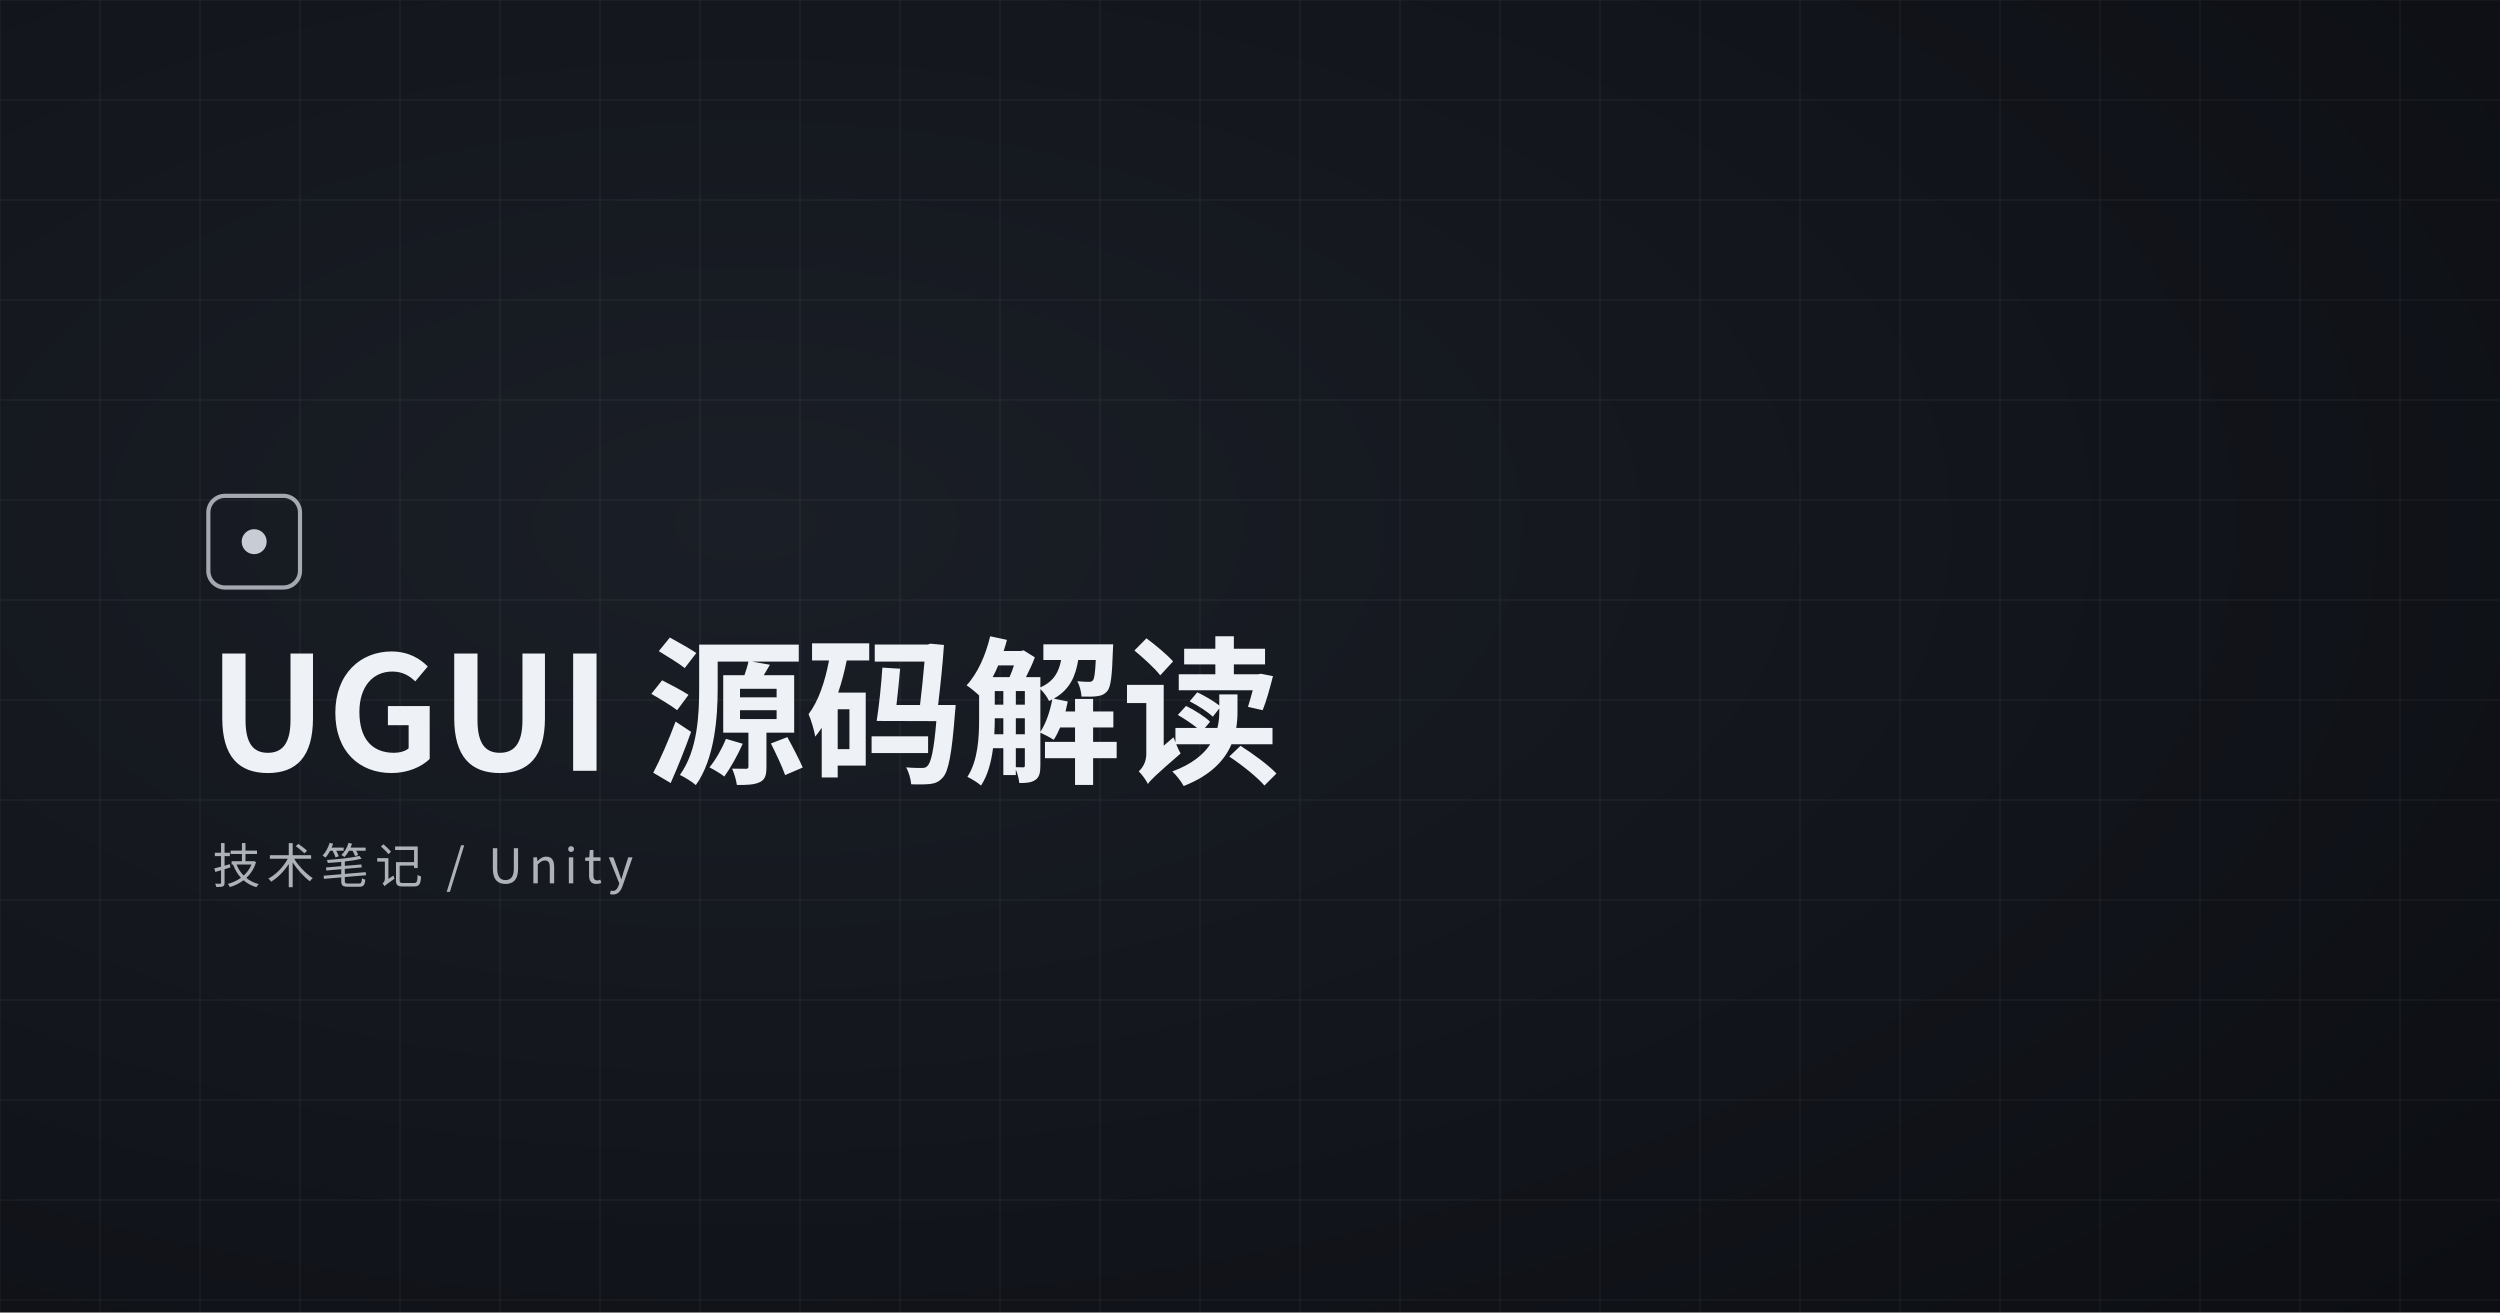
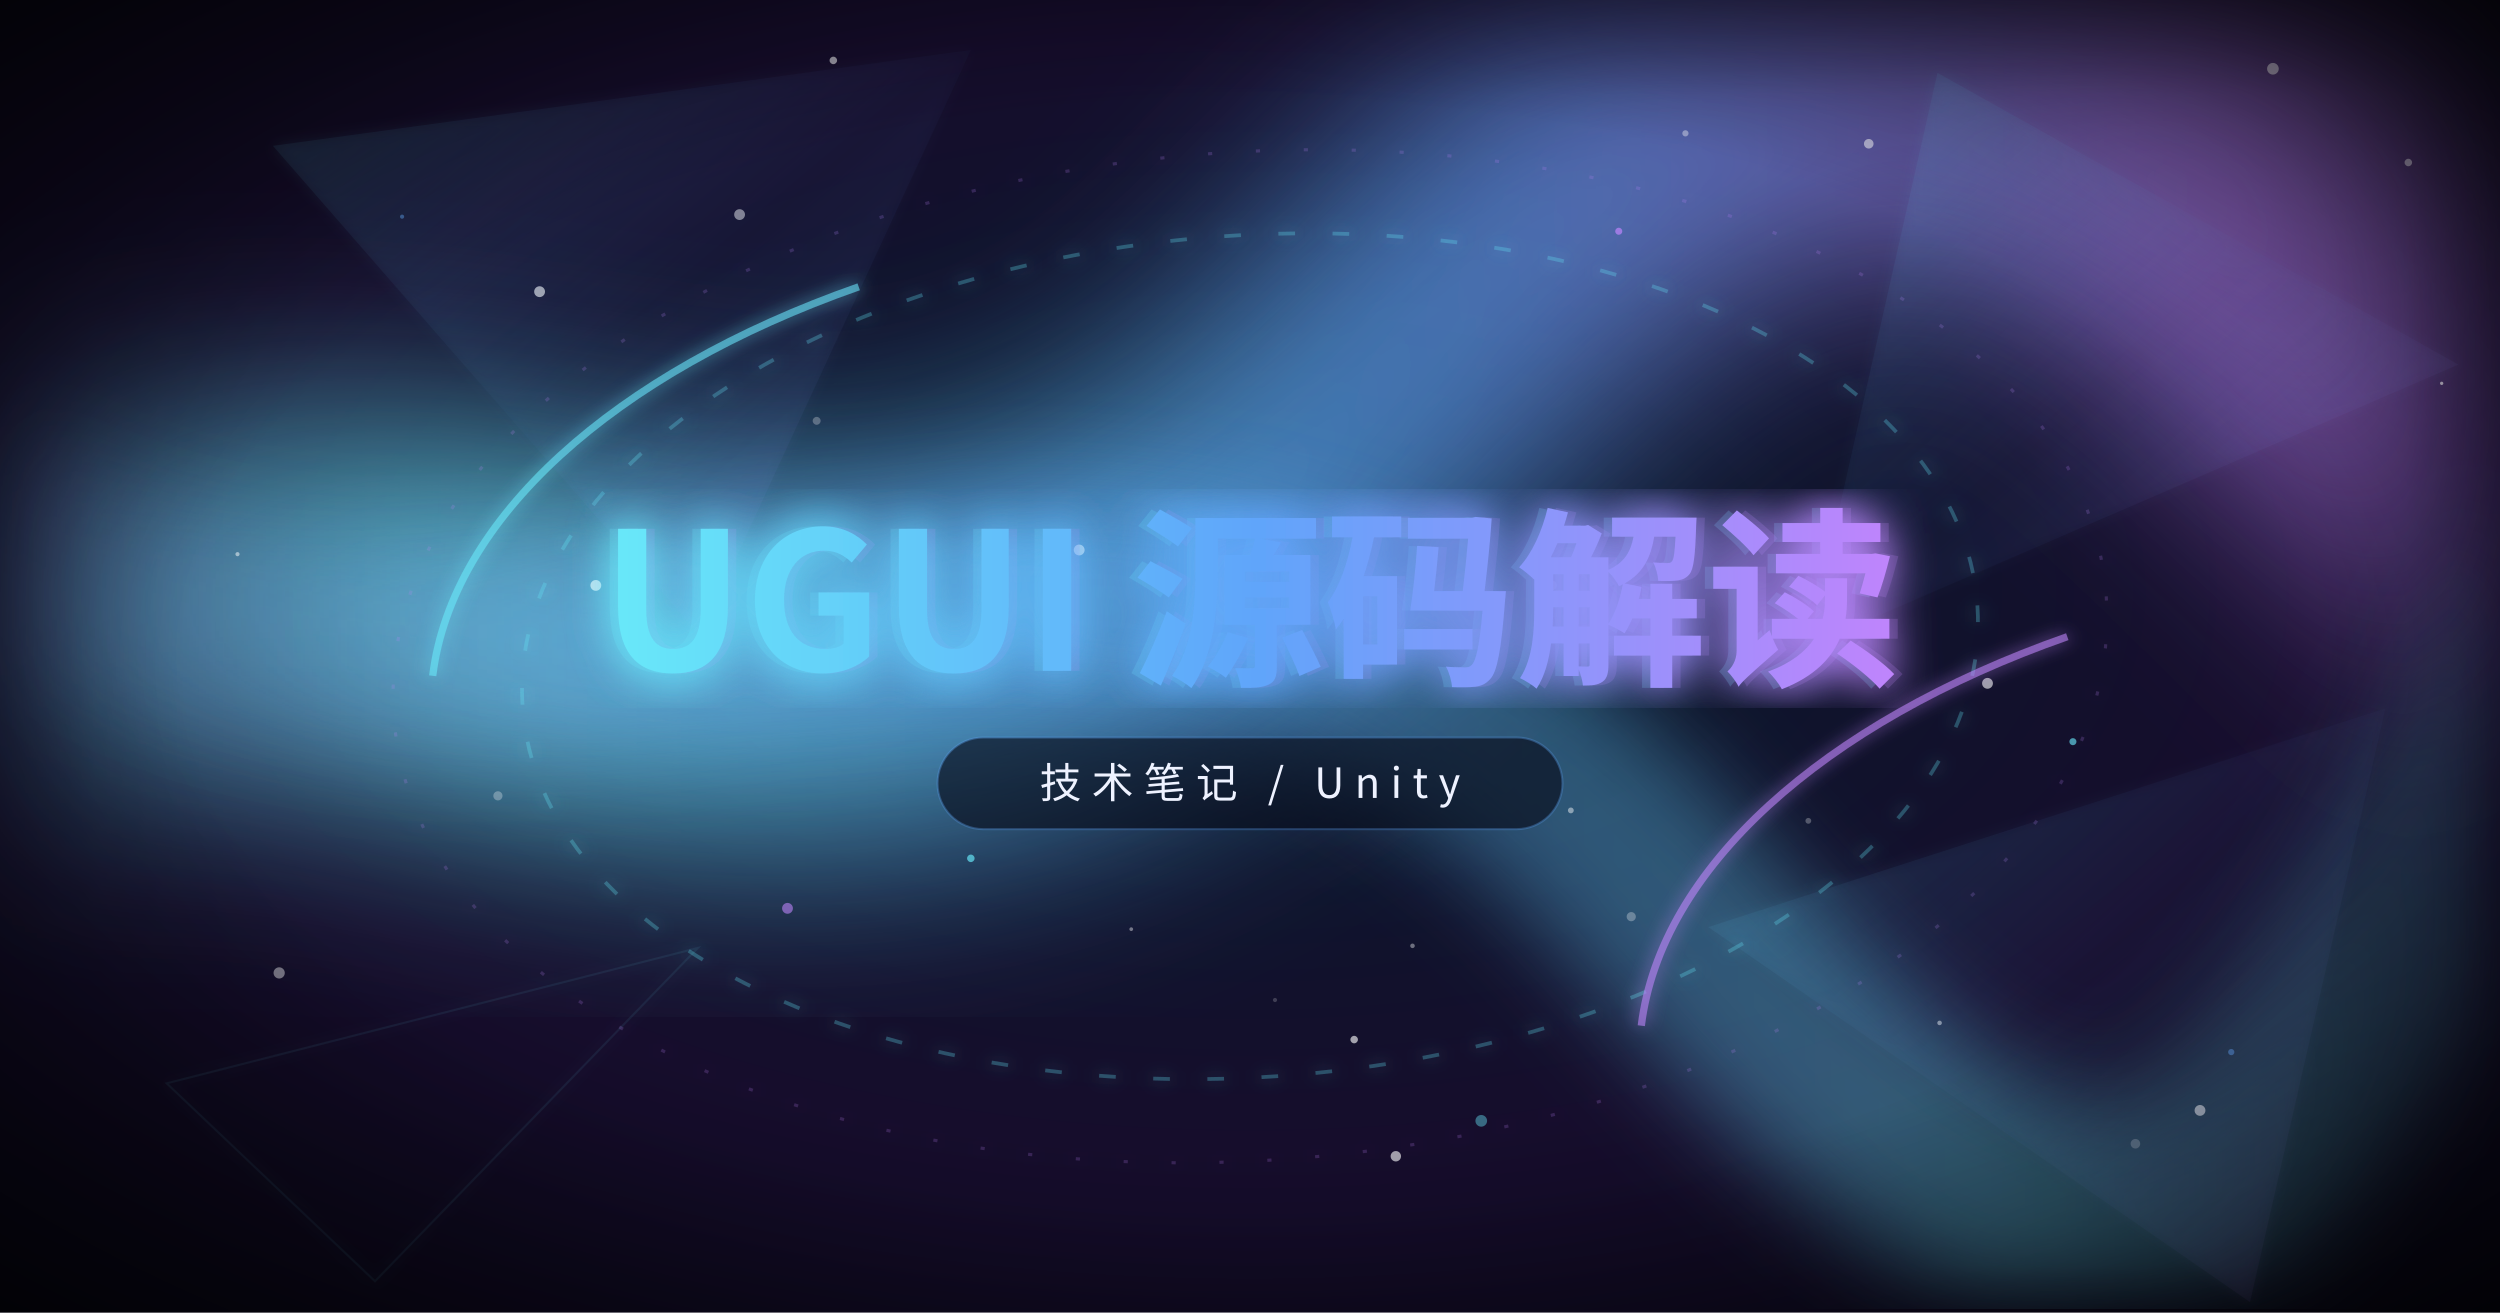
<svg xmlns="http://www.w3.org/2000/svg" width="1200" height="630" viewBox="0 0 1200 630">
  <defs>
-     <radialGradient id="bg" cx="0.3" cy="0.4" r="0.9">
-       <stop offset="0" stop-color="#1a1e26" />
-       <stop offset="1" stop-color="#0c0e13" />
+     <radialGradient id="bg" cx="50%" cy="45%" r="82%">
+       <stop stop-color="#071b2b" />
+       <stop offset=".52" stop-color="#160d2c" />
+       <stop offset="1" stop-color="#02030a" />
+     </radialGradient>
+     <linearGradient id="auroraA" x1="0" y1="0" x2="1" y2="0">
+       <stop stop-color="#67e8f9" stop-opacity="0" />
+       <stop offset=".25" stop-color="#67e8f9" stop-opacity=".82" />
+       <stop offset=".56" stop-color="#60a5fa" stop-opacity=".70" />
+       <stop offset=".82" stop-color="#c084fc" stop-opacity=".72" />
+       <stop offset="1" stop-color="#c084fc" stop-opacity="0" />
+     </linearGradient>
+     <linearGradient id="auroraB" x1="0" y1="0" x2="1" y2="0">
+       <stop stop-color="#c084fc" stop-opacity="0" />
+       <stop offset=".42" stop-color="#60a5fa" stop-opacity=".56" />
+       <stop offset=".75" stop-color="#67e8f9" stop-opacity=".58" />
+       <stop offset="1" stop-color="#67e8f9" stop-opacity="0" />
+     </linearGradient>
+     <linearGradient id="titleGradient" x1="0" y1="0" x2="1" y2="0">
+       <stop stop-color="#67e8f9" />
+       <stop offset=".5" stop-color="#60a5fa" />
+       <stop offset="1" stop-color="#c084fc" />
+     </linearGradient>
+     <linearGradient id="prismGradient" x1="0" y1="0" x2="1" y2="1">
+       <stop stop-color="#67e8f9" stop-opacity=".48" />
+       <stop offset=".5" stop-color="#60a5fa" stop-opacity=".10" />
+       <stop offset="1" stop-color="#c084fc" stop-opacity=".44" />
+     </linearGradient>
+     <linearGradient id="glassGradient" x1="0" y1="0" x2="1" y2="1">
+       <stop stop-color="#fff" stop-opacity=".13" />
+       <stop offset=".48" stop-color="#fff" stop-opacity=".035" />
+       <stop offset="1" stop-color="#60a5fa" stop-opacity=".12" />
+     </linearGradient>
+     <filter id="blur48">
+       <feGaussianBlur stdDeviation="48" />
+     </filter>
+     <filter id="blur22">
+       <feGaussianBlur stdDeviation="22" />
+     </filter>
+     <filter id="lineGlow">
+       <feGaussianBlur stdDeviation="4" result="b" />
+       <feMerge>
+         <feMergeNode in="b" />
+         <feMergeNode in="SourceGraphic" />
+       </feMerge>
+     </filter>
+     <filter id="softGlow">
+       <feGaussianBlur stdDeviation="3" result="b" />
+       <feMerge>
+         <feMergeNode in="b" />
+         <feMergeNode in="SourceGraphic" />
+       </feMerge>
+     </filter>
+     <filter id="titleGlow">
+       <feGaussianBlur stdDeviation="11" result="b1" />
+       <feGaussianBlur stdDeviation="3" result="b2" />
+       <feMerge>
+         <feMergeNode in="b1" />
+         <feMergeNode in="b2" />
+         <feMergeNode in="SourceGraphic" />
+       </feMerge>
+     </filter>
+     <radialGradient id="vignette" cx="50%" cy="50%" r="73%">
+       <stop offset=".58" stop-color="#000" stop-opacity="0" />
+       <stop offset="1" stop-color="#000" stop-opacity=".70" />
    </radialGradient>
  </defs>
  <rect width="1200" height="630" fill="url(#bg)" />
-   <line x1="0" y1="0" x2="0" y2="630" stroke="#c8ccd4" stroke-width="1" opacity="0.04" />
-   <line x1="48" y1="0" x2="48" y2="630" stroke="#c8ccd4" stroke-width="1" opacity="0.04" />
-   <line x1="96" y1="0" x2="96" y2="630" stroke="#c8ccd4" stroke-width="1" opacity="0.04" />
-   <line x1="144" y1="0" x2="144" y2="630" stroke="#c8ccd4" stroke-width="1" opacity="0.04" />
-   <line x1="192" y1="0" x2="192" y2="630" stroke="#c8ccd4" stroke-width="1" opacity="0.04" />
-   <line x1="240" y1="0" x2="240" y2="630" stroke="#c8ccd4" stroke-width="1" opacity="0.04" />
-   <line x1="288" y1="0" x2="288" y2="630" stroke="#c8ccd4" stroke-width="1" opacity="0.04" />
-   <line x1="336" y1="0" x2="336" y2="630" stroke="#c8ccd4" stroke-width="1" opacity="0.04" />
-   <line x1="384" y1="0" x2="384" y2="630" stroke="#c8ccd4" stroke-width="1" opacity="0.04" />
-   <line x1="432" y1="0" x2="432" y2="630" stroke="#c8ccd4" stroke-width="1" opacity="0.04" />
-   <line x1="480" y1="0" x2="480" y2="630" stroke="#c8ccd4" stroke-width="1" opacity="0.04" />
-   <line x1="528" y1="0" x2="528" y2="630" stroke="#c8ccd4" stroke-width="1" opacity="0.04" />
-   <line x1="576" y1="0" x2="576" y2="630" stroke="#c8ccd4" stroke-width="1" opacity="0.04" />
-   <line x1="624" y1="0" x2="624" y2="630" stroke="#c8ccd4" stroke-width="1" opacity="0.04" />
-   <line x1="672" y1="0" x2="672" y2="630" stroke="#c8ccd4" stroke-width="1" opacity="0.04" />
-   <line x1="720" y1="0" x2="720" y2="630" stroke="#c8ccd4" stroke-width="1" opacity="0.04" />
-   <line x1="768" y1="0" x2="768" y2="630" stroke="#c8ccd4" stroke-width="1" opacity="0.04" />
-   <line x1="816" y1="0" x2="816" y2="630" stroke="#c8ccd4" stroke-width="1" opacity="0.04" />
-   <line x1="864" y1="0" x2="864" y2="630" stroke="#c8ccd4" stroke-width="1" opacity="0.04" />
-   <line x1="912" y1="0" x2="912" y2="630" stroke="#c8ccd4" stroke-width="1" opacity="0.04" />
-   <line x1="960" y1="0" x2="960" y2="630" stroke="#c8ccd4" stroke-width="1" opacity="0.04" />
-   <line x1="1008" y1="0" x2="1008" y2="630" stroke="#c8ccd4" stroke-width="1" opacity="0.04" />
-   <line x1="1056" y1="0" x2="1056" y2="630" stroke="#c8ccd4" stroke-width="1" opacity="0.04" />
-   <line x1="1104" y1="0" x2="1104" y2="630" stroke="#c8ccd4" stroke-width="1" opacity="0.04" />
-   <line x1="1152" y1="0" x2="1152" y2="630" stroke="#c8ccd4" stroke-width="1" opacity="0.04" />
-   <line x1="0" y1="0" x2="1200" y2="0" stroke="#c8ccd4" stroke-width="1" opacity="0.04" />
-   <line x1="0" y1="48" x2="1200" y2="48" stroke="#c8ccd4" stroke-width="1" opacity="0.04" />
-   <line x1="0" y1="96" x2="1200" y2="96" stroke="#c8ccd4" stroke-width="1" opacity="0.04" />
-   <line x1="0" y1="144" x2="1200" y2="144" stroke="#c8ccd4" stroke-width="1" opacity="0.04" />
-   <line x1="0" y1="192" x2="1200" y2="192" stroke="#c8ccd4" stroke-width="1" opacity="0.04" />
-   <line x1="0" y1="240" x2="1200" y2="240" stroke="#c8ccd4" stroke-width="1" opacity="0.04" />
-   <line x1="0" y1="288" x2="1200" y2="288" stroke="#c8ccd4" stroke-width="1" opacity="0.04" />
-   <line x1="0" y1="336" x2="1200" y2="336" stroke="#c8ccd4" stroke-width="1" opacity="0.04" />
-   <line x1="0" y1="384" x2="1200" y2="384" stroke="#c8ccd4" stroke-width="1" opacity="0.04" />
-   <line x1="0" y1="432" x2="1200" y2="432" stroke="#c8ccd4" stroke-width="1" opacity="0.04" />
-   <line x1="0" y1="480" x2="1200" y2="480" stroke="#c8ccd4" stroke-width="1" opacity="0.04" />
-   <line x1="0" y1="528" x2="1200" y2="528" stroke="#c8ccd4" stroke-width="1" opacity="0.04" />
-   <line x1="0" y1="576" x2="1200" y2="576" stroke="#c8ccd4" stroke-width="1" opacity="0.04" />
-   <line x1="0" y1="624" x2="1200" y2="624" stroke="#c8ccd4" stroke-width="1" opacity="0.04" />
-   <rect x="100" y="238" width="44" height="44" rx="8" fill="none" stroke="#c8ccd4" stroke-width="2" opacity="0.8" />
-   <circle cx="122" cy="260" r="6" fill="#c8ccd4" />
-   <text x="100" y="370" font-family="'PingFang SC','Microsoft YaHei','Noto Sans CJK SC',sans-serif" font-size="76" font-weight="700" fill="#eef1f6">UGUI 源码解读</text>
-   <text x="102" y="424" font-family="'PingFang SC','Microsoft YaHei','Noto Sans CJK SC',sans-serif" font-size="23" fill="#c8ccd4" opacity="0.85" letter-spacing="3">技术笔记 / Unity</text>
+   <path d="M-160 446 C100 70 360 520 660 189 S1060 90 1360 407" fill="none" stroke="url(#auroraA)" stroke-width="172" filter="url(#blur48)" opacity=".94" />
+   <path d="M-100 180 C220 500 500 90 800 434 S1110 465 1320 140" fill="none" stroke="url(#auroraB)" stroke-width="105" filter="url(#blur22)" opacity=".64" />
+   <circle cx="711" cy="538" r="2.8" fill="#67e8f9" opacity="0.42" />
+   <circle cx="931" cy="491" r="1.1" fill="#ffffff" opacity="0.46" />
+   <circle cx="670" cy="555" r="2.5" fill="#ffffff" opacity="0.60" />
+   <circle cx="239" cy="382" r="2.2" fill="#ffffff" opacity="0.29" />
+   <circle cx="543" cy="446" r="0.9" fill="#ffffff" opacity="0.41" />
+   <circle cx="378" cy="436" r="2.6" fill="#c084fc" opacity="0.58" />
+   <circle cx="114" cy="266" r="1.0" fill="#ffffff" opacity="0.50" />
+   <circle cx="754" cy="389" r="1.4" fill="#ffffff" opacity="0.45" />
+   <circle cx="259" cy="140" r="2.6" fill="#ffffff" opacity="0.60" />
+   <circle cx="783" cy="440" r="2.2" fill="#ffffff" opacity="0.29" />
+   <circle cx="1071" cy="505" r="1.5" fill="#60a5fa" opacity="0.52" />
+   <circle cx="1156" cy="78" r="1.8" fill="#ffffff" opacity="0.48" />
+   <circle cx="392" cy="202" r="1.9" fill="#ffffff" opacity="0.27" />
+   <circle cx="650" cy="499" r="1.8" fill="#ffffff" opacity="0.61" />
+   <circle cx="400" cy="29" r="1.8" fill="#ffffff" opacity="0.57" />
+   <circle cx="466" cy="412" r="1.8" fill="#67e8f9" opacity="0.67" />
+   <circle cx="954" cy="328" r="2.6" fill="#ffffff" opacity="0.59" />
+   <circle cx="1056" cy="533" r="2.6" fill="#ffffff" opacity="0.62" />
+   <circle cx="678" cy="454" r="1.1" fill="#ffffff" opacity="0.39" />
+   <circle cx="809" cy="64" r="1.5" fill="#ffffff" opacity="0.39" />
+   <circle cx="777" cy="111" r="1.7" fill="#c084fc" opacity="0.68" />
+   <circle cx="1172" cy="184" r="0.8" fill="#ffffff" opacity="0.65" />
+   <circle cx="355" cy="103" r="2.6" fill="#ffffff" opacity="0.47" />
+   <circle cx="518" cy="264" r="2.6" fill="#ffffff" opacity="0.61" />
+   <circle cx="1091" cy="33" r="2.8" fill="#ffffff" opacity="0.54" />
+   <circle cx="193" cy="104" r="1.0" fill="#60a5fa" opacity="0.49" />
+   <circle cx="134" cy="467" r="2.7" fill="#ffffff" opacity="0.43" />
+   <circle cx="897" cy="69" r="2.3" fill="#ffffff" opacity="0.55" />
+   <circle cx="868" cy="394" r="1.4" fill="#ffffff" opacity="0.27" />
+   <circle cx="612" cy="480" r="1.0" fill="#ffffff" opacity="0.19" />
+   <circle cx="995" cy="356" r="1.7" fill="#67e8f9" opacity="0.63" />
+   <circle cx="1025" cy="549" r="2.3" fill="#ffffff" opacity="0.25" />
+   <circle cx="745" cy="281" r="2.3" fill="#ffffff" opacity="0.34" />
+   <circle cx="286" cy="281" r="2.6" fill="#ffffff" opacity="0.67" />
+   <g transform="translate(600 315) rotate(-4)" fill="none" filter="url(#lineGlow)">
+     <ellipse rx="350" ry="202" stroke="#67e8f9" stroke-opacity=".28" stroke-width="1.8" stroke-dasharray="8 18" />
+     <ellipse rx="412" ry="242" stroke="#c084fc" stroke-opacity=".20" stroke-width="1.5" stroke-dasharray="2 21" />
+     <path d="M-392 -18 A395 218 0 0 1 -175 -190" stroke="#67e8f9" stroke-width="3.5" opacity=".58" />
+     <path d="M175 190 A395 218 0 0 1 392 18" stroke="#c084fc" stroke-width="3.5" opacity=".58" />
+   </g>
+   <g opacity=".24" filter="url(#softGlow)">
+     <polygon points="131,70 466,24 336,305" fill="url(#prismGradient)" />
+     <polygon points="930,35 1180,175 868,310" fill="url(#prismGradient)" />
+     <polygon points="820,445 1145,340 1080,625" fill="url(#prismGradient)" />
+     <path d="M80 520 L335 455 L180 615 Z" fill="none" stroke="#67e8f9" stroke-opacity=".32" />
+   </g>
+   <text x="596" y="322" font-family="'PingFang SC','Microsoft YaHei','Noto Sans CJK SC',sans-serif" font-size="92" font-weight="900" fill="#67e8f9" opacity=".22" text-anchor="middle">UGUI 源码解读</text>
+   <text x="604" y="322" font-family="'PingFang SC','Microsoft YaHei','Noto Sans CJK SC',sans-serif" font-size="92" font-weight="900" fill="#c084fc" opacity=".20" text-anchor="middle">UGUI 源码解读</text>
+   <text x="600" y="322" font-family="'PingFang SC','Microsoft YaHei','Noto Sans CJK SC',sans-serif" font-size="92" font-weight="900" fill="url(#titleGradient)" text-anchor="middle" filter="url(#titleGlow)">UGUI 源码解读</text>
+   <rect x="450" y="354" width="300" height="44" rx="22" fill="#070a18" opacity=".64" stroke="#60a5fa" stroke-opacity=".42" />
+   <text x="600" y="383" font-family="'PingFang SC','Microsoft YaHei','Noto Sans CJK SC',sans-serif" font-size="20" fill="#eef2ff" text-anchor="middle" letter-spacing="5">技术笔记 / Unity</text>
+   <rect width="1200" height="630" fill="url(#vignette)" pointer-events="none" />
</svg>
